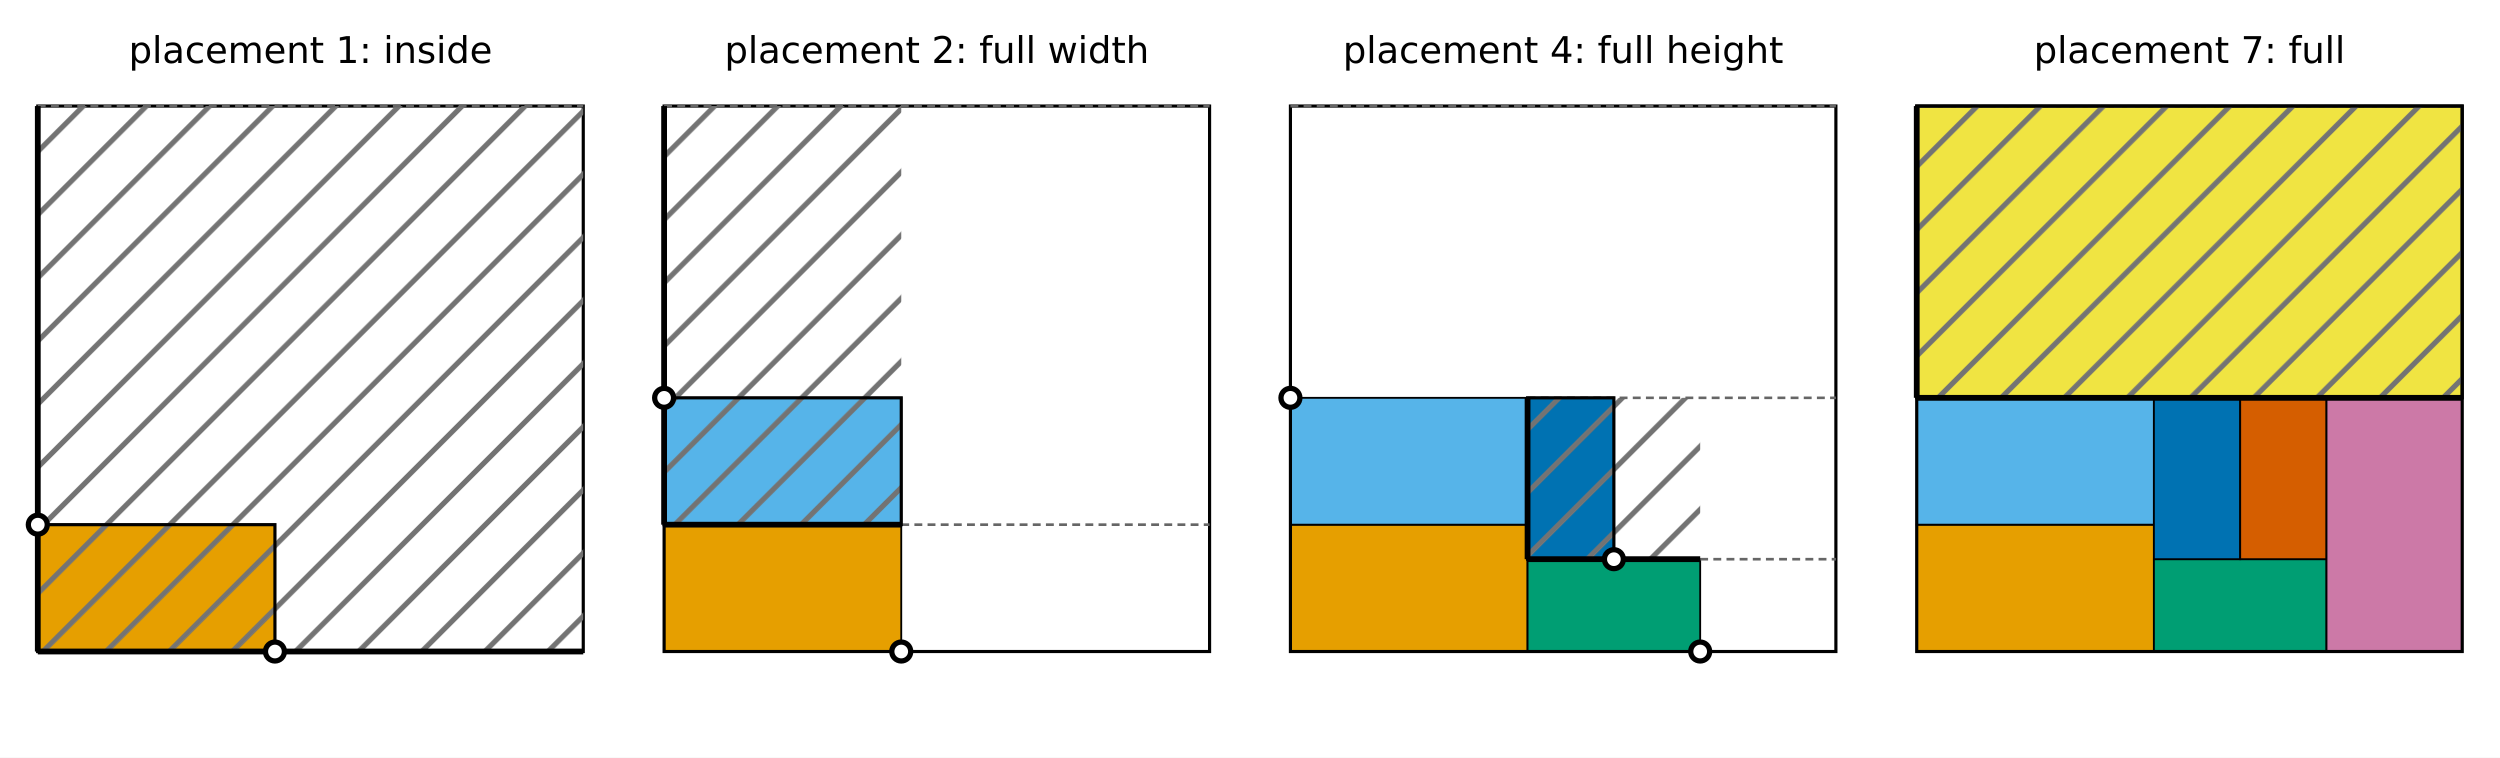
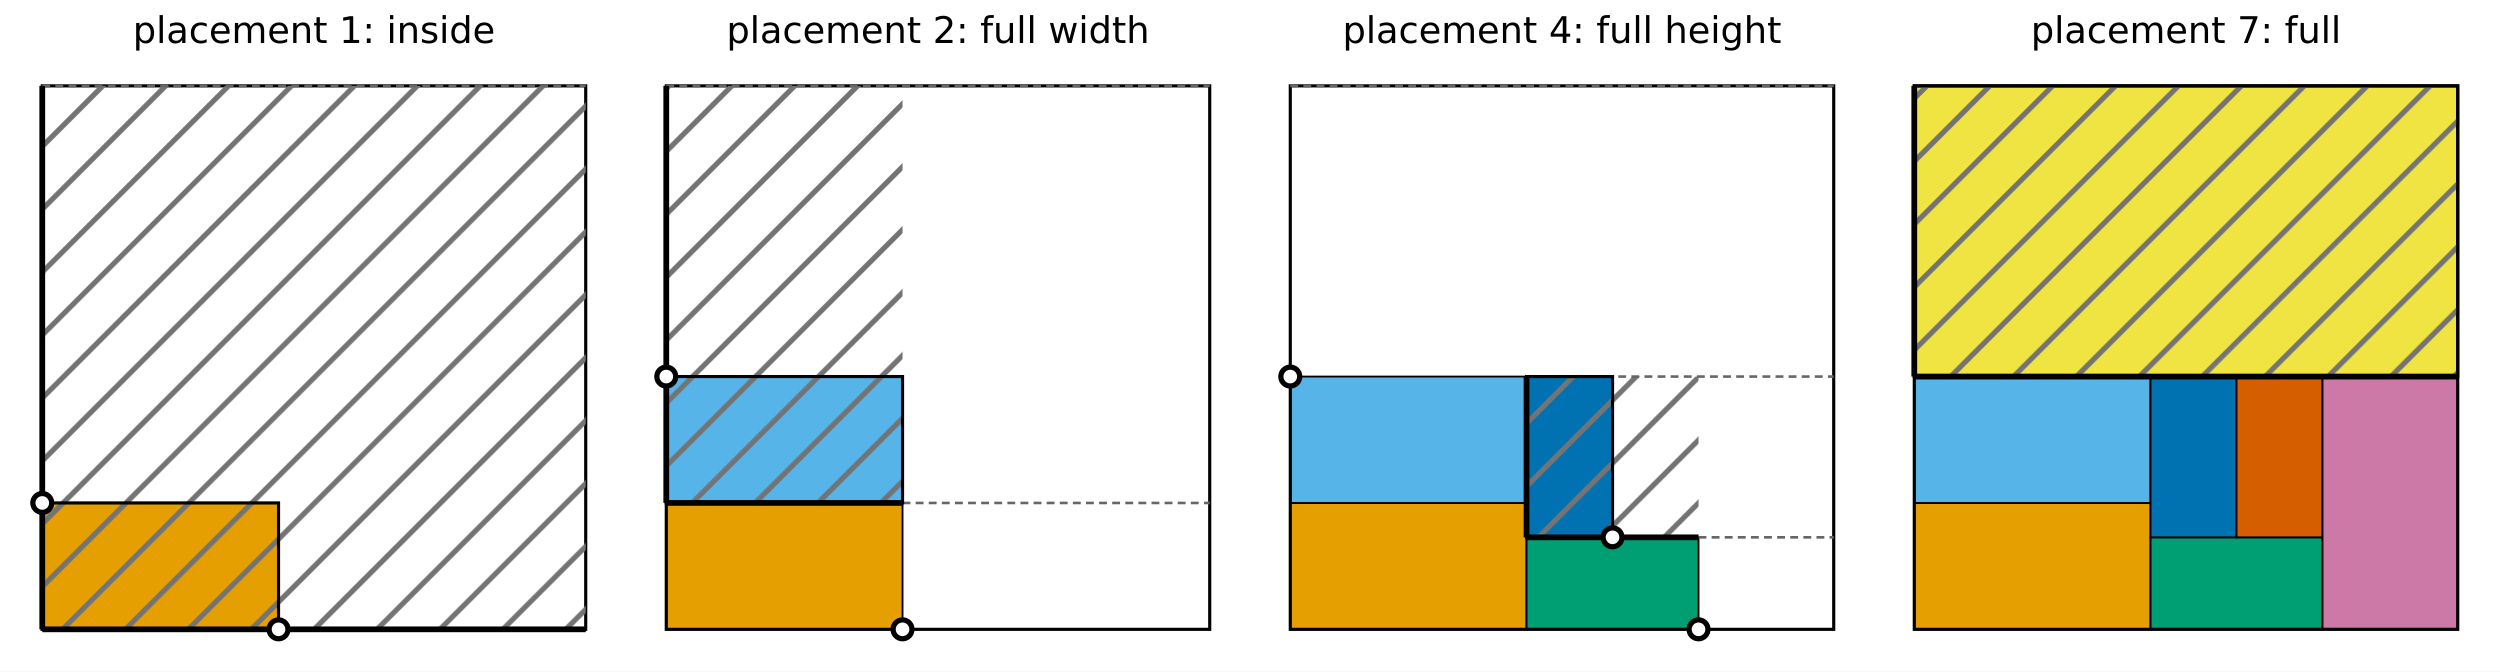
- <svg xmlns="http://www.w3.org/2000/svg" xmlns:xlink="http://www.w3.org/1999/xlink" width="475.2pt" height="144pt" viewBox="0 0 475.2 144" version="1.1">
+ <svg xmlns="http://www.w3.org/2000/svg" xmlns:xlink="http://www.w3.org/1999/xlink" width="476.96pt" height="128.129pt" viewBox="0 0 476.96 128.129" version="1.1">
  <defs>
    <style type="text/css">*{stroke-linejoin: round; stroke-linecap: butt}</style>
  </defs>
  <g id="figure_1">
    <g id="patch_1">
-       <path d="M 0 144  L 475.2 144  L 475.2 0  L 0 0  z " style="fill: #ffffff" />
+       <path d="M 0 128.129  L 476.96 128.129  L 476.96 0  L 0 0  z " style="fill: #ffffff" />
    </g>
    <g id="axes_1">
      <g id="patch_2">
-         <path d="M 7.184 123.841  L 52.26 123.841  L 52.26 99.73  L 7.184 99.73  z " clip-path="url(#p479e62e025)" style="fill: #e69f00; stroke: #000000; stroke-width: 0.35; stroke-linejoin: miter" />
+         <path d="M 8.064 120.065  L 53.14 120.065  L 53.14 95.954  L 8.064 95.954  z " clip-path="url(#pe3e8b6419a)" style="fill: #e69f00; stroke: #000000; stroke-width: 0.35; stroke-linejoin: miter" />
      </g>
      <g id="patch_3">
-         <path d="M 7.184 123.841  L 110.866 123.841  L 110.866 20.159  L 7.184 20.159  L 7.184 123.841  z " clip-path="url(#p479e62e025)" style="fill: none; stroke: #000000; stroke-width: 0.6; stroke-linejoin: miter" />
+         <path d="M 8.064 120.065  L 111.746 120.065  L 111.746 16.383  L 8.064 16.383  L 8.064 120.065  z " clip-path="url(#pe3e8b6419a)" style="fill: none; stroke: #000000; stroke-width: 0.6; stroke-linejoin: miter" />
      </g>
      <g id="patch_4">
-         <path d="M 7.184 123.841  L 110.866 123.841  L 110.866 20.159  L 7.184 20.159  z " clip-path="url(#p479e62e025)" style="fill: url(#hcfa131d289)" />
+         <path d="M 8.064 120.065  L 111.746 120.065  L 111.746 16.383  L 8.064 16.383  z " clip-path="url(#pe3e8b6419a)" style="fill: url(#h36bd3d7c13)" />
      </g>
      <g id="text_1">
-         <g transform="translate(24.4625 11.975) scale(0.07 -0.07)">
+         <g transform="translate(25.3425 8.198906) scale(0.07 -0.07)">
          <defs>
            <path id="DejaVuSans-70" d="M 1159 525  L 1159 -1331  L 581 -1331  L 581 3500  L 1159 3500  L 1159 2969  Q 1341 3281 1617 3432  Q 1894 3584 2278 3584  Q 2916 3584 3314 3078  Q 3713 2572 3713 1747  Q 3713 922 3314 415  Q 2916 -91 2278 -91  Q 1894 -91 1617 61  Q 1341 213 1159 525  z M 3116 1747  Q 3116 2381 2855 2742  Q 2594 3103 2138 3103  Q 1681 3103 1420 2742  Q 1159 2381 1159 1747  Q 1159 1113 1420 752  Q 1681 391 2138 391  Q 2594 391 2855 752  Q 3116 1113 3116 1747  z " transform="scale(0.015625)" />
            <path id="DejaVuSans-6c" d="M 603 4863  L 1178 4863  L 1178 0  L 603 0  L 603 4863  z " transform="scale(0.015625)" />
            <path id="DejaVuSans-61" d="M 2194 1759  Q 1497 1759 1228 1600  Q 959 1441 959 1056  Q 959 750 1161 570  Q 1363 391 1709 391  Q 2188 391 2477 730  Q 2766 1069 2766 1631  L 2766 1759  L 2194 1759  z M 3341 1997  L 3341 0  L 2766 0  L 2766 531  Q 2569 213 2275 61  Q 1981 -91 1556 -91  Q 1019 -91 701 211  Q 384 513 384 1019  Q 384 1609 779 1909  Q 1175 2209 1959 2209  L 2766 2209  L 2766 2266  Q 2766 2663 2505 2880  Q 2244 3097 1772 3097  Q 1472 3097 1187 3025  Q 903 2953 641 2809  L 641 3341  Q 956 3463 1253 3523  Q 1550 3584 1831 3584  Q 2591 3584 2966 3190  Q 3341 2797 3341 1997  z " transform="scale(0.015625)" />
            <path id="DejaVuSans-63" d="M 3122 3366  L 3122 2828  Q 2878 2963 2633 3030  Q 2388 3097 2138 3097  Q 1578 3097 1268 2742  Q 959 2388 959 1747  Q 959 1106 1268 751  Q 1578 397 2138 397  Q 2388 397 2633 464  Q 2878 531 3122 666  L 3122 134  Q 2881 22 2623 -34  Q 2366 -91 2075 -91  Q 1284 -91 818 406  Q 353 903 353 1747  Q 353 2603 823 3093  Q 1294 3584 2113 3584  Q 2378 3584 2631 3529  Q 2884 3475 3122 3366  z " transform="scale(0.015625)" />
            <path id="DejaVuSans-65" d="M 3597 1894  L 3597 1613  L 953 1613  Q 991 1019 1311 708  Q 1631 397 2203 397  Q 2534 397 2845 478  Q 3156 559 3463 722  L 3463 178  Q 3153 47 2828 -22  Q 2503 -91 2169 -91  Q 1331 -91 842 396  Q 353 884 353 1716  Q 353 2575 817 3079  Q 1281 3584 2069 3584  Q 2775 3584 3186 3129  Q 3597 2675 3597 1894  z M 3022 2063  Q 3016 2534 2758 2815  Q 2500 3097 2075 3097  Q 1594 3097 1305 2825  Q 1016 2553 972 2059  L 3022 2063  z " transform="scale(0.015625)" />
            <path id="DejaVuSans-6d" d="M 3328 2828  Q 3544 3216 3844 3400  Q 4144 3584 4550 3584  Q 5097 3584 5394 3201  Q 5691 2819 5691 2113  L 5691 0  L 5113 0  L 5113 2094  Q 5113 2597 4934 2840  Q 4756 3084 4391 3084  Q 3944 3084 3684 2787  Q 3425 2491 3425 1978  L 3425 0  L 2847 0  L 2847 2094  Q 2847 2600 2669 2842  Q 2491 3084 2119 3084  Q 1678 3084 1418 2786  Q 1159 2488 1159 1978  L 1159 0  L 581 0  L 581 3500  L 1159 3500  L 1159 2956  Q 1356 3278 1631 3431  Q 1906 3584 2284 3584  Q 2666 3584 2933 3390  Q 3200 3197 3328 2828  z " transform="scale(0.015625)" />
            <path id="DejaVuSans-6e" d="M 3513 2113  L 3513 0  L 2938 0  L 2938 2094  Q 2938 2591 2744 2837  Q 2550 3084 2163 3084  Q 1697 3084 1428 2787  Q 1159 2491 1159 1978  L 1159 0  L 581 0  L 581 3500  L 1159 3500  L 1159 2956  Q 1366 3272 1645 3428  Q 1925 3584 2291 3584  Q 2894 3584 3203 3211  Q 3513 2838 3513 2113  z " transform="scale(0.015625)" />
            <path id="DejaVuSans-74" d="M 1172 4494  L 1172 3500  L 2356 3500  L 2356 3053  L 1172 3053  L 1172 1153  Q 1172 725 1289 603  Q 1406 481 1766 481  L 2356 481  L 2356 0  L 1766 0  Q 1100 0 847 248  Q 594 497 594 1153  L 594 3053  L 172 3053  L 172 3500  L 594 3500  L 594 4494  L 1172 4494  z " transform="scale(0.015625)" />
            <path id="DejaVuSans-20" transform="scale(0.015625)" />
            <path id="DejaVuSans-31" d="M 794 531  L 1825 531  L 1825 4091  L 703 3866  L 703 4441  L 1819 4666  L 2450 4666  L 2450 531  L 3481 531  L 3481 0  L 794 0  L 794 531  z " transform="scale(0.015625)" />
            <path id="DejaVuSans-3a" d="M 750 794  L 1409 794  L 1409 0  L 750 0  L 750 794  z M 750 3309  L 1409 3309  L 1409 2516  L 750 2516  L 750 3309  z " transform="scale(0.015625)" />
            <path id="DejaVuSans-69" d="M 603 3500  L 1178 3500  L 1178 0  L 603 0  L 603 3500  z M 603 4863  L 1178 4863  L 1178 4134  L 603 4134  L 603 4863  z " transform="scale(0.015625)" />
            <path id="DejaVuSans-73" d="M 2834 3397  L 2834 2853  Q 2591 2978 2328 3040  Q 2066 3103 1784 3103  Q 1356 3103 1142 2972  Q 928 2841 928 2578  Q 928 2378 1081 2264  Q 1234 2150 1697 2047  L 1894 2003  Q 2506 1872 2764 1633  Q 3022 1394 3022 966  Q 3022 478 2636 193  Q 2250 -91 1575 -91  Q 1294 -91 989 -36  Q 684 19 347 128  L 347 722  Q 666 556 975 473  Q 1284 391 1588 391  Q 1994 391 2212 530  Q 2431 669 2431 922  Q 2431 1156 2273 1281  Q 2116 1406 1581 1522  L 1381 1569  Q 847 1681 609 1914  Q 372 2147 372 2553  Q 372 3047 722 3315  Q 1072 3584 1716 3584  Q 2034 3584 2315 3537  Q 2597 3491 2834 3397  z " transform="scale(0.015625)" />
            <path id="DejaVuSans-64" d="M 2906 2969  L 2906 4863  L 3481 4863  L 3481 0  L 2906 0  L 2906 525  Q 2725 213 2448 61  Q 2172 -91 1784 -91  Q 1150 -91 751 415  Q 353 922 353 1747  Q 353 2572 751 3078  Q 1150 3584 1784 3584  Q 2172 3584 2448 3432  Q 2725 3281 2906 2969  z M 947 1747  Q 947 1113 1208 752  Q 1469 391 1925 391  Q 2381 391 2643 752  Q 2906 1113 2906 1747  Q 2906 2381 2643 2742  Q 2381 3103 1925 3103  Q 1469 3103 1208 2742  Q 947 2381 947 1747  z " transform="scale(0.015625)" />
          </defs>
          <use xlink:href="#DejaVuSans-70" />
          <use xlink:href="#DejaVuSans-6c" transform="translate(63.47656 0)" />
          <use xlink:href="#DejaVuSans-61" transform="translate(91.25977 0)" />
          <use xlink:href="#DejaVuSans-63" transform="translate(152.5391 0)" />
          <use xlink:href="#DejaVuSans-65" transform="translate(207.5195 0)" />
          <use xlink:href="#DejaVuSans-6d" transform="translate(269.043 0)" />
          <use xlink:href="#DejaVuSans-65" transform="translate(366.4551 0)" />
          <use xlink:href="#DejaVuSans-6e" transform="translate(427.9785 0)" />
          <use xlink:href="#DejaVuSans-74" transform="translate(491.3574 0)" />
          <use xlink:href="#DejaVuSans-20" transform="translate(530.5664 0)" />
          <use xlink:href="#DejaVuSans-31" transform="translate(562.3535 0)" />
          <use xlink:href="#DejaVuSans-3a" transform="translate(625.9766 0)" />
          <use xlink:href="#DejaVuSans-20" transform="translate(659.668 0)" />
          <use xlink:href="#DejaVuSans-69" transform="translate(691.4551 0)" />
          <use xlink:href="#DejaVuSans-6e" transform="translate(719.2383 0)" />
          <use xlink:href="#DejaVuSans-73" transform="translate(782.6172 0)" />
          <use xlink:href="#DejaVuSans-69" transform="translate(834.7168 0)" />
          <use xlink:href="#DejaVuSans-64" transform="translate(862.5 0)" />
          <use xlink:href="#DejaVuSans-65" transform="translate(925.9766 0)" />
        </g>
      </g>
      <g id="line2d_1">
-         <path d="M 7.184 20.159  L 110.866 20.159  " clip-path="url(#p479e62e025)" style="fill: none; stroke-dasharray: 1.5,1; stroke-dashoffset: 0; stroke: #666666; stroke-width: 0.5" />
+         <path d="M 8.064 16.383  L 111.746 16.383  " clip-path="url(#pe3e8b6419a)" style="fill: none; stroke-dasharray: 1.5,1; stroke-dashoffset: 0; stroke: #666666; stroke-width: 0.5" />
      </g>
      <g id="line2d_2">
-         <path d="M 7.184 123.841  L 110.866 123.841  " clip-path="url(#p479e62e025)" style="fill: none; stroke: #000000; stroke-width: 1.1" />
+         <path d="M 8.064 120.065  L 111.746 120.065  " clip-path="url(#pe3e8b6419a)" style="fill: none; stroke: #000000; stroke-width: 1.1" />
      </g>
      <g id="line2d_3">
-         <path d="M 7.184 123.841  L 7.184 20.159  " clip-path="url(#p479e62e025)" style="fill: none; stroke: #000000; stroke-width: 1.1" />
+         <path d="M 8.064 120.065  L 8.064 16.383  " clip-path="url(#pe3e8b6419a)" style="fill: none; stroke: #000000; stroke-width: 1.1" />
      </g>
      <g id="patch_5">
-         <path d="M 7.184 123.841  L 52.26 123.841  L 52.26 99.73  L 7.184 99.73  L 7.184 123.841  z " clip-path="url(#p479e62e025)" style="fill: none; stroke: #000000; stroke-width: 0.6; stroke-linejoin: miter" />
+         <path d="M 8.064 120.065  L 53.14 120.065  L 53.14 95.954  L 8.064 95.954  L 8.064 120.065  z " clip-path="url(#pe3e8b6419a)" style="fill: none; stroke: #000000; stroke-width: 0.6; stroke-linejoin: miter" />
      </g>
      <g id="line2d_4">
-         <path d="M 7.184 99.73  " clip-path="url(#p479e62e025)" style="fill: none; stroke: #1f77b4; stroke-width: 1.5; stroke-linecap: square" />
+         <path d="M 8.064 95.954  " clip-path="url(#pe3e8b6419a)" style="fill: none; stroke: #1f77b4; stroke-width: 1.5; stroke-linecap: square" />
        <defs>
-           <path id="maf04515b17" d="M 0 1.8  C 0.477 1.8 0.935 1.61 1.273 1.273  C 1.61 0.935 1.8 0.477 1.8 0  C 1.8 -0.477 1.61 -0.935 1.273 -1.273  C 0.935 -1.61 0.477 -1.8 0 -1.8  C -0.477 -1.8 -0.935 -1.61 -1.273 -1.273  C -1.61 -0.935 -1.8 -0.477 -1.8 0  C -1.8 0.477 -1.61 0.935 -1.273 1.273  C -0.935 1.61 -0.477 1.8 0 1.8  z " style="stroke: #000000" />
+           <path id="mb4813e2122" d="M 0 1.8  C 0.477 1.8 0.935 1.61 1.273 1.273  C 1.61 0.935 1.8 0.477 1.8 0  C 1.8 -0.477 1.61 -0.935 1.273 -1.273  C 0.935 -1.61 0.477 -1.8 0 -1.8  C -0.477 -1.8 -0.935 -1.61 -1.273 -1.273  C -1.61 -0.935 -1.8 -0.477 -1.8 0  C -1.8 0.477 -1.61 0.935 -1.273 1.273  C -0.935 1.61 -0.477 1.8 0 1.8  z " style="stroke: #000000" />
        </defs>
-         <g clip-path="url(#p479e62e025)">
-           <use xlink:href="#maf04515b17" x="7.184" y="99.73" style="fill: #ffffff; stroke: #000000" />
+         <g clip-path="url(#pe3e8b6419a)">
+           <use xlink:href="#mb4813e2122" x="8.064" y="95.954" style="fill: #ffffff; stroke: #000000" />
        </g>
      </g>
      <g id="line2d_5">
-         <path d="M 52.26 123.841  " clip-path="url(#p479e62e025)" style="fill: none; stroke: #ff7f0e; stroke-width: 1.5; stroke-linecap: square" />
-         <g clip-path="url(#p479e62e025)">
-           <use xlink:href="#maf04515b17" x="52.26" y="123.841" style="fill: #ffffff; stroke: #000000" />
+         <path d="M 53.14 120.065  " clip-path="url(#pe3e8b6419a)" style="fill: none; stroke: #ff7f0e; stroke-width: 1.5; stroke-linecap: square" />
+         <g clip-path="url(#pe3e8b6419a)">
+           <use xlink:href="#mb4813e2122" x="53.14" y="120.065" style="fill: #ffffff; stroke: #000000" />
        </g>
      </g>
    </g>
    <g id="axes_2">
      <g id="patch_6">
-         <path d="M 126.234 123.841  L 171.31 123.841  L 171.31 99.73  L 126.234 99.73  z " clip-path="url(#p5d8237314a)" style="fill: #e69f00; stroke: #000000; stroke-width: 0.35; stroke-linejoin: miter" />
+         <path d="M 127.114 120.065  L 172.19 120.065  L 172.19 95.954  L 127.114 95.954  z " clip-path="url(#pd1a6bde5e1)" style="fill: #e69f00; stroke: #000000; stroke-width: 0.35; stroke-linejoin: miter" />
      </g>
      <g id="patch_7">
-         <path d="M 126.234 99.73  L 171.31 99.73  L 171.31 75.619  L 126.234 75.619  z " clip-path="url(#p5d8237314a)" style="fill: #56b4e9; stroke: #000000; stroke-width: 0.35; stroke-linejoin: miter" />
+         <path d="M 127.114 95.954  L 172.19 95.954  L 172.19 71.843  L 127.114 71.843  z " clip-path="url(#pd1a6bde5e1)" style="fill: #56b4e9; stroke: #000000; stroke-width: 0.35; stroke-linejoin: miter" />
      </g>
      <g id="patch_8">
-         <path d="M 126.234 123.841  L 229.916 123.841  L 229.916 20.159  L 126.234 20.159  L 126.234 123.841  z " clip-path="url(#p5d8237314a)" style="fill: none; stroke: #000000; stroke-width: 0.6; stroke-linejoin: miter" />
+         <path d="M 127.114 120.065  L 230.796 120.065  L 230.796 16.383  L 127.114 16.383  L 127.114 120.065  z " clip-path="url(#pd1a6bde5e1)" style="fill: none; stroke: #000000; stroke-width: 0.6; stroke-linejoin: miter" />
      </g>
      <g id="patch_9">
-         <path d="M 126.234 99.73  L 171.31 99.73  L 171.31 20.159  L 126.234 20.159  z " clip-path="url(#p5d8237314a)" style="fill: url(#hcfa131d289)" />
+         <path d="M 127.114 95.954  L 172.19 95.954  L 172.19 16.383  L 127.114 16.383  z " clip-path="url(#pd1a6bde5e1)" style="fill: url(#h36bd3d7c13)" />
      </g>
      <g id="text_2">
-         <g transform="translate(137.72 11.975) scale(0.07 -0.07)">
+         <g transform="translate(138.6 8.198906) scale(0.07 -0.07)">
          <defs>
            <path id="DejaVuSans-32" d="M 1228 531  L 3431 531  L 3431 0  L 469 0  L 469 531  Q 828 903 1448 1529  Q 2069 2156 2228 2338  Q 2531 2678 2651 2914  Q 2772 3150 2772 3378  Q 2772 3750 2511 3984  Q 2250 4219 1831 4219  Q 1534 4219 1204 4116  Q 875 4013 500 3803  L 500 4441  Q 881 4594 1212 4672  Q 1544 4750 1819 4750  Q 2544 4750 2975 4387  Q 3406 4025 3406 3419  Q 3406 3131 3298 2873  Q 3191 2616 2906 2266  Q 2828 2175 2409 1742  Q 1991 1309 1228 531  z " transform="scale(0.015625)" />
            <path id="DejaVuSans-66" d="M 2375 4863  L 2375 4384  L 1825 4384  Q 1516 4384 1395 4259  Q 1275 4134 1275 3809  L 1275 3500  L 2222 3500  L 2222 3053  L 1275 3053  L 1275 0  L 697 0  L 697 3053  L 147 3053  L 147 3500  L 697 3500  L 697 3744  Q 697 4328 969 4595  Q 1241 4863 1831 4863  L 2375 4863  z " transform="scale(0.015625)" />
            <path id="DejaVuSans-75" d="M 544 1381  L 544 3500  L 1119 3500  L 1119 1403  Q 1119 906 1312 657  Q 1506 409 1894 409  Q 2359 409 2629 706  Q 2900 1003 2900 1516  L 2900 3500  L 3475 3500  L 3475 0  L 2900 0  L 2900 538  Q 2691 219 2414 64  Q 2138 -91 1772 -91  Q 1169 -91 856 284  Q 544 659 544 1381  z M 1991 3584  L 1991 3584  z " transform="scale(0.015625)" />
            <path id="DejaVuSans-77" d="M 269 3500  L 844 3500  L 1563 769  L 2278 3500  L 2956 3500  L 3675 769  L 4391 3500  L 4966 3500  L 4050 0  L 3372 0  L 2619 2869  L 1863 0  L 1184 0  L 269 3500  z " transform="scale(0.015625)" />
            <path id="DejaVuSans-68" d="M 3513 2113  L 3513 0  L 2938 0  L 2938 2094  Q 2938 2591 2744 2837  Q 2550 3084 2163 3084  Q 1697 3084 1428 2787  Q 1159 2491 1159 1978  L 1159 0  L 581 0  L 581 4863  L 1159 4863  L 1159 2956  Q 1366 3272 1645 3428  Q 1925 3584 2291 3584  Q 2894 3584 3203 3211  Q 3513 2838 3513 2113  z " transform="scale(0.015625)" />
          </defs>
          <use xlink:href="#DejaVuSans-70" />
          <use xlink:href="#DejaVuSans-6c" transform="translate(63.47656 0)" />
          <use xlink:href="#DejaVuSans-61" transform="translate(91.25977 0)" />
          <use xlink:href="#DejaVuSans-63" transform="translate(152.5391 0)" />
          <use xlink:href="#DejaVuSans-65" transform="translate(207.5195 0)" />
          <use xlink:href="#DejaVuSans-6d" transform="translate(269.043 0)" />
          <use xlink:href="#DejaVuSans-65" transform="translate(366.4551 0)" />
          <use xlink:href="#DejaVuSans-6e" transform="translate(427.9785 0)" />
          <use xlink:href="#DejaVuSans-74" transform="translate(491.3574 0)" />
          <use xlink:href="#DejaVuSans-20" transform="translate(530.5664 0)" />
          <use xlink:href="#DejaVuSans-32" transform="translate(562.3535 0)" />
          <use xlink:href="#DejaVuSans-3a" transform="translate(625.9766 0)" />
          <use xlink:href="#DejaVuSans-20" transform="translate(659.668 0)" />
          <use xlink:href="#DejaVuSans-66" transform="translate(691.4551 0)" />
          <use xlink:href="#DejaVuSans-75" transform="translate(726.6602 0)" />
          <use xlink:href="#DejaVuSans-6c" transform="translate(790.0391 0)" />
          <use xlink:href="#DejaVuSans-6c" transform="translate(817.8223 0)" />
          <use xlink:href="#DejaVuSans-20" transform="translate(845.6055 0)" />
          <use xlink:href="#DejaVuSans-77" transform="translate(877.3926 0)" />
          <use xlink:href="#DejaVuSans-69" transform="translate(959.1797 0)" />
          <use xlink:href="#DejaVuSans-64" transform="translate(986.9629 0)" />
          <use xlink:href="#DejaVuSans-74" transform="translate(1050.439 0)" />
          <use xlink:href="#DejaVuSans-68" transform="translate(1089.648 0)" />
        </g>
      </g>
      <g id="line2d_6">
-         <path d="M 126.234 20.159  L 229.916 20.159  " clip-path="url(#p5d8237314a)" style="fill: none; stroke-dasharray: 1.5,1; stroke-dashoffset: 0; stroke: #666666; stroke-width: 0.5" />
+         <path d="M 127.114 16.383  L 230.796 16.383  " clip-path="url(#pd1a6bde5e1)" style="fill: none; stroke-dasharray: 1.5,1; stroke-dashoffset: 0; stroke: #666666; stroke-width: 0.5" />
      </g>
      <g id="line2d_7">
-         <path d="M 171.31 99.73  L 229.916 99.73  " clip-path="url(#p5d8237314a)" style="fill: none; stroke-dasharray: 1.5,1; stroke-dashoffset: 0; stroke: #666666; stroke-width: 0.5" />
+         <path d="M 172.19 95.954  L 230.796 95.954  " clip-path="url(#pd1a6bde5e1)" style="fill: none; stroke-dasharray: 1.5,1; stroke-dashoffset: 0; stroke: #666666; stroke-width: 0.5" />
      </g>
      <g id="line2d_8">
-         <path d="M 126.234 99.73  L 171.31 99.73  " clip-path="url(#p5d8237314a)" style="fill: none; stroke: #000000; stroke-width: 1.1" />
+         <path d="M 127.114 95.954  L 172.19 95.954  " clip-path="url(#pd1a6bde5e1)" style="fill: none; stroke: #000000; stroke-width: 1.1" />
      </g>
      <g id="line2d_9">
-         <path d="M 126.234 99.73  L 126.234 20.159  " clip-path="url(#p5d8237314a)" style="fill: none; stroke: #000000; stroke-width: 1.1" />
+         <path d="M 127.114 95.954  L 127.114 16.383  " clip-path="url(#pd1a6bde5e1)" style="fill: none; stroke: #000000; stroke-width: 1.1" />
      </g>
      <g id="patch_10">
-         <path d="M 126.234 99.73  L 171.31 99.73  L 171.31 75.619  L 126.234 75.619  L 126.234 99.73  z " clip-path="url(#p5d8237314a)" style="fill: none; stroke: #000000; stroke-width: 0.6; stroke-linejoin: miter" />
+         <path d="M 127.114 95.954  L 172.19 95.954  L 172.19 71.843  L 127.114 71.843  L 127.114 95.954  z " clip-path="url(#pd1a6bde5e1)" style="fill: none; stroke: #000000; stroke-width: 0.6; stroke-linejoin: miter" />
      </g>
      <g id="line2d_10">
-         <path d="M 126.234 75.619  " clip-path="url(#p5d8237314a)" style="fill: none; stroke: #1f77b4; stroke-width: 1.5; stroke-linecap: square" />
-         <g clip-path="url(#p5d8237314a)">
-           <use xlink:href="#maf04515b17" x="126.234" y="75.619" style="fill: #ffffff; stroke: #000000" />
+         <path d="M 127.114 71.843  " clip-path="url(#pd1a6bde5e1)" style="fill: none; stroke: #1f77b4; stroke-width: 1.5; stroke-linecap: square" />
+         <g clip-path="url(#pd1a6bde5e1)">
+           <use xlink:href="#mb4813e2122" x="127.114" y="71.843" style="fill: #ffffff; stroke: #000000" />
        </g>
      </g>
      <g id="line2d_11">
-         <path d="M 171.31 123.841  " clip-path="url(#p5d8237314a)" style="fill: none; stroke: #ff7f0e; stroke-width: 1.5; stroke-linecap: square" />
-         <g clip-path="url(#p5d8237314a)">
-           <use xlink:href="#maf04515b17" x="171.31" y="123.841" style="fill: #ffffff; stroke: #000000" />
+         <path d="M 172.19 120.065  " clip-path="url(#pd1a6bde5e1)" style="fill: none; stroke: #ff7f0e; stroke-width: 1.5; stroke-linecap: square" />
+         <g clip-path="url(#pd1a6bde5e1)">
+           <use xlink:href="#mb4813e2122" x="172.19" y="120.065" style="fill: #ffffff; stroke: #000000" />
        </g>
      </g>
    </g>
    <g id="axes_3">
      <g id="patch_11">
-         <path d="M 245.284 123.841  L 290.36 123.841  L 290.36 99.73  L 245.284 99.73  z " clip-path="url(#pe3d327a34d)" style="fill: #e69f00; stroke: #000000; stroke-width: 0.35; stroke-linejoin: miter" />
+         <path d="M 246.164 120.065  L 291.24 120.065  L 291.24 95.954  L 246.164 95.954  z " clip-path="url(#pea99527dff)" style="fill: #e69f00; stroke: #000000; stroke-width: 0.35; stroke-linejoin: miter" />
      </g>
      <g id="patch_12">
-         <path d="M 245.284 99.73  L 290.36 99.73  L 290.36 75.619  L 245.284 75.619  z " clip-path="url(#pe3d327a34d)" style="fill: #56b4e9; stroke: #000000; stroke-width: 0.35; stroke-linejoin: miter" />
+         <path d="M 246.164 95.954  L 291.24 95.954  L 291.24 71.843  L 246.164 71.843  z " clip-path="url(#pea99527dff)" style="fill: #56b4e9; stroke: #000000; stroke-width: 0.35; stroke-linejoin: miter" />
      </g>
      <g id="patch_13">
-         <path d="M 290.36 123.841  L 323.172 123.841  L 323.172 106.29  L 290.36 106.29  z " clip-path="url(#pe3d327a34d)" style="fill: #009e73; stroke: #000000; stroke-width: 0.35; stroke-linejoin: miter" />
+         <path d="M 291.24 120.065  L 324.052 120.065  L 324.052 102.514  L 291.24 102.514  z " clip-path="url(#pea99527dff)" style="fill: #009e73; stroke: #000000; stroke-width: 0.35; stroke-linejoin: miter" />
      </g>
      <g id="patch_14">
-         <path d="M 290.36 106.29  L 306.766 106.29  L 306.766 75.619  L 290.36 75.619  z " clip-path="url(#pe3d327a34d)" style="fill: #0072b2; stroke: #000000; stroke-width: 0.35; stroke-linejoin: miter" />
+         <path d="M 291.24 102.514  L 307.646 102.514  L 307.646 71.843  L 291.24 71.843  z " clip-path="url(#pea99527dff)" style="fill: #0072b2; stroke: #000000; stroke-width: 0.35; stroke-linejoin: miter" />
      </g>
      <g id="patch_15">
-         <path d="M 245.284 123.841  L 348.966 123.841  L 348.966 20.159  L 245.284 20.159  L 245.284 123.841  z " clip-path="url(#pe3d327a34d)" style="fill: none; stroke: #000000; stroke-width: 0.6; stroke-linejoin: miter" />
+         <path d="M 246.164 120.065  L 349.846 120.065  L 349.846 16.383  L 246.164 16.383  L 246.164 120.065  z " clip-path="url(#pea99527dff)" style="fill: none; stroke: #000000; stroke-width: 0.6; stroke-linejoin: miter" />
      </g>
      <g id="patch_16">
-         <path d="M 290.36 106.29  L 323.172 106.29  L 323.172 75.619  L 290.36 75.619  z " clip-path="url(#pe3d327a34d)" style="fill: url(#hcfa131d289)" />
+         <path d="M 291.24 102.514  L 324.052 102.514  L 324.052 71.843  L 291.24 71.843  z " clip-path="url(#pea99527dff)" style="fill: url(#h36bd3d7c13)" />
      </g>
      <g id="text_3">
-         <g transform="translate(255.2606 11.975) scale(0.07 -0.07)">
+         <g transform="translate(256.1406 8.198906) scale(0.07 -0.07)">
          <defs>
            <path id="DejaVuSans-34" d="M 2419 4116  L 825 1625  L 2419 1625  L 2419 4116  z M 2253 4666  L 3047 4666  L 3047 1625  L 3713 1625  L 3713 1100  L 3047 1100  L 3047 0  L 2419 0  L 2419 1100  L 313 1100  L 313 1709  L 2253 4666  z " transform="scale(0.015625)" />
            <path id="DejaVuSans-67" d="M 2906 1791  Q 2906 2416 2648 2759  Q 2391 3103 1925 3103  Q 1463 3103 1205 2759  Q 947 2416 947 1791  Q 947 1169 1205 825  Q 1463 481 1925 481  Q 2391 481 2648 825  Q 2906 1169 2906 1791  z M 3481 434  Q 3481 -459 3084 -895  Q 2688 -1331 1869 -1331  Q 1566 -1331 1297 -1286  Q 1028 -1241 775 -1147  L 775 -588  Q 1028 -725 1275 -790  Q 1522 -856 1778 -856  Q 2344 -856 2625 -561  Q 2906 -266 2906 331  L 2906 616  Q 2728 306 2450 153  Q 2172 0 1784 0  Q 1141 0 747 490  Q 353 981 353 1791  Q 353 2603 747 3093  Q 1141 3584 1784 3584  Q 2172 3584 2450 3431  Q 2728 3278 2906 2969  L 2906 3500  L 3481 3500  L 3481 434  z " transform="scale(0.015625)" />
          </defs>
          <use xlink:href="#DejaVuSans-70" />
          <use xlink:href="#DejaVuSans-6c" transform="translate(63.47656 0)" />
          <use xlink:href="#DejaVuSans-61" transform="translate(91.25977 0)" />
          <use xlink:href="#DejaVuSans-63" transform="translate(152.5391 0)" />
          <use xlink:href="#DejaVuSans-65" transform="translate(207.5195 0)" />
          <use xlink:href="#DejaVuSans-6d" transform="translate(269.043 0)" />
          <use xlink:href="#DejaVuSans-65" transform="translate(366.4551 0)" />
          <use xlink:href="#DejaVuSans-6e" transform="translate(427.9785 0)" />
          <use xlink:href="#DejaVuSans-74" transform="translate(491.3574 0)" />
          <use xlink:href="#DejaVuSans-20" transform="translate(530.5664 0)" />
          <use xlink:href="#DejaVuSans-34" transform="translate(562.3535 0)" />
          <use xlink:href="#DejaVuSans-3a" transform="translate(625.9766 0)" />
          <use xlink:href="#DejaVuSans-20" transform="translate(659.668 0)" />
          <use xlink:href="#DejaVuSans-66" transform="translate(691.4551 0)" />
          <use xlink:href="#DejaVuSans-75" transform="translate(726.6602 0)" />
          <use xlink:href="#DejaVuSans-6c" transform="translate(790.0391 0)" />
          <use xlink:href="#DejaVuSans-6c" transform="translate(817.8223 0)" />
          <use xlink:href="#DejaVuSans-20" transform="translate(845.6055 0)" />
          <use xlink:href="#DejaVuSans-68" transform="translate(877.3926 0)" />
          <use xlink:href="#DejaVuSans-65" transform="translate(940.7715 0)" />
          <use xlink:href="#DejaVuSans-69" transform="translate(1002.295 0)" />
          <use xlink:href="#DejaVuSans-67" transform="translate(1030.078 0)" />
          <use xlink:href="#DejaVuSans-68" transform="translate(1093.555 0)" />
          <use xlink:href="#DejaVuSans-74" transform="translate(1156.934 0)" />
        </g>
      </g>
      <g id="line2d_12">
-         <path d="M 245.284 20.159  L 348.966 20.159  " clip-path="url(#pe3d327a34d)" style="fill: none; stroke-dasharray: 1.5,1; stroke-dashoffset: 0; stroke: #666666; stroke-width: 0.5" />
+         <path d="M 246.164 16.383  L 349.846 16.383  " clip-path="url(#pea99527dff)" style="fill: none; stroke-dasharray: 1.5,1; stroke-dashoffset: 0; stroke: #666666; stroke-width: 0.5" />
      </g>
      <g id="line2d_13">
-         <path d="M 290.36 75.619  L 348.966 75.619  " clip-path="url(#pe3d327a34d)" style="fill: none; stroke-dasharray: 1.5,1; stroke-dashoffset: 0; stroke: #666666; stroke-width: 0.5" />
+         <path d="M 291.24 71.843  L 349.846 71.843  " clip-path="url(#pea99527dff)" style="fill: none; stroke-dasharray: 1.5,1; stroke-dashoffset: 0; stroke: #666666; stroke-width: 0.5" />
      </g>
      <g id="line2d_14">
-         <path d="M 323.172 106.29  L 348.966 106.29  " clip-path="url(#pe3d327a34d)" style="fill: none; stroke-dasharray: 1.5,1; stroke-dashoffset: 0; stroke: #666666; stroke-width: 0.5" />
+         <path d="M 324.052 102.514  L 349.846 102.514  " clip-path="url(#pea99527dff)" style="fill: none; stroke-dasharray: 1.5,1; stroke-dashoffset: 0; stroke: #666666; stroke-width: 0.5" />
      </g>
      <g id="line2d_15">
-         <path d="M 290.36 106.29  L 323.172 106.29  " clip-path="url(#pe3d327a34d)" style="fill: none; stroke: #000000; stroke-width: 1.1" />
+         <path d="M 291.24 102.514  L 324.052 102.514  " clip-path="url(#pea99527dff)" style="fill: none; stroke: #000000; stroke-width: 1.1" />
      </g>
      <g id="line2d_16">
-         <path d="M 290.36 106.29  L 290.36 75.619  " clip-path="url(#pe3d327a34d)" style="fill: none; stroke: #000000; stroke-width: 1.1" />
+         <path d="M 291.24 102.514  L 291.24 71.843  " clip-path="url(#pea99527dff)" style="fill: none; stroke: #000000; stroke-width: 1.1" />
      </g>
      <g id="patch_17">
-         <path d="M 290.36 106.29  L 306.766 106.29  L 306.766 75.619  L 290.36 75.619  L 290.36 106.29  z " clip-path="url(#pe3d327a34d)" style="fill: none; stroke: #000000; stroke-width: 0.6; stroke-linejoin: miter" />
+         <path d="M 291.24 102.514  L 307.646 102.514  L 307.646 71.843  L 291.24 71.843  L 291.24 102.514  z " clip-path="url(#pea99527dff)" style="fill: none; stroke: #000000; stroke-width: 0.6; stroke-linejoin: miter" />
      </g>
      <g id="line2d_17">
-         <path d="M 245.284 75.619  " clip-path="url(#pe3d327a34d)" style="fill: none; stroke: #1f77b4; stroke-width: 1.5; stroke-linecap: square" />
-         <g clip-path="url(#pe3d327a34d)">
-           <use xlink:href="#maf04515b17" x="245.284" y="75.619" style="fill: #ffffff; stroke: #000000" />
+         <path d="M 246.164 71.843  " clip-path="url(#pea99527dff)" style="fill: none; stroke: #1f77b4; stroke-width: 1.5; stroke-linecap: square" />
+         <g clip-path="url(#pea99527dff)">
+           <use xlink:href="#mb4813e2122" x="246.164" y="71.843" style="fill: #ffffff; stroke: #000000" />
        </g>
      </g>
      <g id="line2d_18">
-         <path d="M 306.766 106.29  " clip-path="url(#pe3d327a34d)" style="fill: none; stroke: #ff7f0e; stroke-width: 1.5; stroke-linecap: square" />
-         <g clip-path="url(#pe3d327a34d)">
-           <use xlink:href="#maf04515b17" x="306.766" y="106.29" style="fill: #ffffff; stroke: #000000" />
+         <path d="M 307.646 102.514  " clip-path="url(#pea99527dff)" style="fill: none; stroke: #ff7f0e; stroke-width: 1.5; stroke-linecap: square" />
+         <g clip-path="url(#pea99527dff)">
+           <use xlink:href="#mb4813e2122" x="307.646" y="102.514" style="fill: #ffffff; stroke: #000000" />
        </g>
      </g>
      <g id="line2d_19">
-         <path d="M 323.172 123.841  " clip-path="url(#pe3d327a34d)" style="fill: none; stroke: #2ca02c; stroke-width: 1.5; stroke-linecap: square" />
-         <g clip-path="url(#pe3d327a34d)">
-           <use xlink:href="#maf04515b17" x="323.172" y="123.841" style="fill: #ffffff; stroke: #000000" />
+         <path d="M 324.052 120.065  " clip-path="url(#pea99527dff)" style="fill: none; stroke: #2ca02c; stroke-width: 1.5; stroke-linecap: square" />
+         <g clip-path="url(#pea99527dff)">
+           <use xlink:href="#mb4813e2122" x="324.052" y="120.065" style="fill: #ffffff; stroke: #000000" />
        </g>
      </g>
    </g>
    <g id="axes_4">
      <g id="patch_18">
-         <path d="M 364.334 123.841  L 409.41 123.841  L 409.41 99.73  L 364.334 99.73  z " clip-path="url(#p4b5ea4edea)" style="fill: #e69f00; stroke: #000000; stroke-width: 0.35; stroke-linejoin: miter" />
+         <path d="M 365.214 120.065  L 410.29 120.065  L 410.29 95.954  L 365.214 95.954  z " clip-path="url(#p0f4c308a98)" style="fill: #e69f00; stroke: #000000; stroke-width: 0.35; stroke-linejoin: miter" />
      </g>
      <g id="patch_19">
-         <path d="M 364.334 99.73  L 409.41 99.73  L 409.41 75.619  L 364.334 75.619  z " clip-path="url(#p4b5ea4edea)" style="fill: #56b4e9; stroke: #000000; stroke-width: 0.35; stroke-linejoin: miter" />
+         <path d="M 365.214 95.954  L 410.29 95.954  L 410.29 71.843  L 365.214 71.843  z " clip-path="url(#p0f4c308a98)" style="fill: #56b4e9; stroke: #000000; stroke-width: 0.35; stroke-linejoin: miter" />
      </g>
      <g id="patch_20">
-         <path d="M 409.41 123.841  L 442.222 123.841  L 442.222 106.29  L 409.41 106.29  z " clip-path="url(#p4b5ea4edea)" style="fill: #009e73; stroke: #000000; stroke-width: 0.35; stroke-linejoin: miter" />
+         <path d="M 410.29 120.065  L 443.102 120.065  L 443.102 102.514  L 410.29 102.514  z " clip-path="url(#p0f4c308a98)" style="fill: #009e73; stroke: #000000; stroke-width: 0.35; stroke-linejoin: miter" />
      </g>
      <g id="patch_21">
-         <path d="M 409.41 106.29  L 425.816 106.29  L 425.816 75.619  L 409.41 75.619  z " clip-path="url(#p4b5ea4edea)" style="fill: #0072b2; stroke: #000000; stroke-width: 0.35; stroke-linejoin: miter" />
+         <path d="M 410.29 102.514  L 426.696 102.514  L 426.696 71.843  L 410.29 71.843  z " clip-path="url(#p0f4c308a98)" style="fill: #0072b2; stroke: #000000; stroke-width: 0.35; stroke-linejoin: miter" />
      </g>
      <g id="patch_22">
-         <path d="M 425.816 106.29  L 442.222 106.29  L 442.222 75.619  L 425.816 75.619  z " clip-path="url(#p4b5ea4edea)" style="fill: #d55e00; stroke: #000000; stroke-width: 0.35; stroke-linejoin: miter" />
+         <path d="M 426.696 102.514  L 443.102 102.514  L 443.102 71.843  L 426.696 71.843  z " clip-path="url(#p0f4c308a98)" style="fill: #d55e00; stroke: #000000; stroke-width: 0.35; stroke-linejoin: miter" />
      </g>
      <g id="patch_23">
-         <path d="M 442.222 123.841  L 468.016 123.841  L 468.016 75.619  L 442.222 75.619  z " clip-path="url(#p4b5ea4edea)" style="fill: #cc79a7; stroke: #000000; stroke-width: 0.35; stroke-linejoin: miter" />
+         <path d="M 443.102 120.065  L 468.896 120.065  L 468.896 71.843  L 443.102 71.843  z " clip-path="url(#p0f4c308a98)" style="fill: #cc79a7; stroke: #000000; stroke-width: 0.35; stroke-linejoin: miter" />
      </g>
      <g id="patch_24">
-         <path d="M 364.334 75.619  L 468.016 75.619  L 468.016 20.159  L 364.334 20.159  z " clip-path="url(#p4b5ea4edea)" style="fill: #f0e442; stroke: #000000; stroke-width: 0.35; stroke-linejoin: miter" />
+         <path d="M 365.214 71.843  L 468.896 71.843  L 468.896 16.383  L 365.214 16.383  z " clip-path="url(#p0f4c308a98)" style="fill: #f0e442; stroke: #000000; stroke-width: 0.35; stroke-linejoin: miter" />
      </g>
      <g id="patch_25">
-         <path d="M 364.334 123.841  L 468.016 123.841  L 468.016 20.159  L 364.334 20.159  L 364.334 123.841  z " clip-path="url(#p4b5ea4edea)" style="fill: none; stroke: #000000; stroke-width: 0.6; stroke-linejoin: miter" />
+         <path d="M 365.214 120.065  L 468.896 120.065  L 468.896 16.383  L 365.214 16.383  L 365.214 120.065  z " clip-path="url(#p0f4c308a98)" style="fill: none; stroke: #000000; stroke-width: 0.6; stroke-linejoin: miter" />
      </g>
      <g id="patch_26">
-         <path d="M 364.334 75.619  L 468.016 75.619  L 468.016 20.159  L 364.334 20.159  z " clip-path="url(#p4b5ea4edea)" style="fill: url(#hcfa131d289)" />
+         <path d="M 365.214 71.843  L 468.896 71.843  L 468.896 16.383  L 365.214 16.383  z " clip-path="url(#p0f4c308a98)" style="fill: url(#h36bd3d7c13)" />
      </g>
      <g id="text_4">
-         <g transform="translate(386.5792 11.975) scale(0.07 -0.07)">
+         <g transform="translate(387.4592 8.198906) scale(0.07 -0.07)">
          <defs>
            <path id="DejaVuSans-37" d="M 525 4666  L 3525 4666  L 3525 4397  L 1831 0  L 1172 0  L 2766 4134  L 525 4134  L 525 4666  z " transform="scale(0.015625)" />
          </defs>
          <use xlink:href="#DejaVuSans-70" />
          <use xlink:href="#DejaVuSans-6c" transform="translate(63.47656 0)" />
          <use xlink:href="#DejaVuSans-61" transform="translate(91.25977 0)" />
          <use xlink:href="#DejaVuSans-63" transform="translate(152.5391 0)" />
          <use xlink:href="#DejaVuSans-65" transform="translate(207.5195 0)" />
          <use xlink:href="#DejaVuSans-6d" transform="translate(269.043 0)" />
          <use xlink:href="#DejaVuSans-65" transform="translate(366.4551 0)" />
          <use xlink:href="#DejaVuSans-6e" transform="translate(427.9785 0)" />
          <use xlink:href="#DejaVuSans-74" transform="translate(491.3574 0)" />
          <use xlink:href="#DejaVuSans-20" transform="translate(530.5664 0)" />
          <use xlink:href="#DejaVuSans-37" transform="translate(562.3535 0)" />
          <use xlink:href="#DejaVuSans-3a" transform="translate(625.9766 0)" />
          <use xlink:href="#DejaVuSans-20" transform="translate(659.668 0)" />
          <use xlink:href="#DejaVuSans-66" transform="translate(691.4551 0)" />
          <use xlink:href="#DejaVuSans-75" transform="translate(726.6602 0)" />
          <use xlink:href="#DejaVuSans-6c" transform="translate(790.0391 0)" />
          <use xlink:href="#DejaVuSans-6c" transform="translate(817.8223 0)" />
        </g>
      </g>
      <g id="line2d_20">
-         <path d="M 364.334 20.159  L 468.016 20.159  " clip-path="url(#p4b5ea4edea)" style="fill: none; stroke-dasharray: 1.5,1; stroke-dashoffset: 0; stroke: #666666; stroke-width: 0.5" />
+         <path d="M 365.214 16.383  L 468.896 16.383  " clip-path="url(#p0f4c308a98)" style="fill: none; stroke-dasharray: 1.5,1; stroke-dashoffset: 0; stroke: #666666; stroke-width: 0.5" />
      </g>
      <g id="line2d_21">
-         <path d="M 364.334 75.619  L 468.016 75.619  " clip-path="url(#p4b5ea4edea)" style="fill: none; stroke: #000000; stroke-width: 1.1" />
+         <path d="M 365.214 71.843  L 468.896 71.843  " clip-path="url(#p0f4c308a98)" style="fill: none; stroke: #000000; stroke-width: 1.1" />
      </g>
      <g id="line2d_22">
-         <path d="M 364.334 75.619  L 364.334 20.159  " clip-path="url(#p4b5ea4edea)" style="fill: none; stroke: #000000; stroke-width: 1.1" />
+         <path d="M 365.214 71.843  L 365.214 16.383  " clip-path="url(#p0f4c308a98)" style="fill: none; stroke: #000000; stroke-width: 1.1" />
      </g>
      <g id="patch_27">
-         <path d="M 364.334 75.619  L 468.016 75.619  L 468.016 20.159  L 364.334 20.159  L 364.334 75.619  z " clip-path="url(#p4b5ea4edea)" style="fill: none; stroke: #000000; stroke-width: 0.6; stroke-linejoin: miter" />
+         <path d="M 365.214 71.843  L 468.896 71.843  L 468.896 16.383  L 365.214 16.383  L 365.214 71.843  z " clip-path="url(#p0f4c308a98)" style="fill: none; stroke: #000000; stroke-width: 0.6; stroke-linejoin: miter" />
      </g>
    </g>
  </g>
  <defs>
-     <clipPath id="p479e62e025">
-       <rect x="2" y="14.975" width="114.05" height="114.05" />
+     <clipPath id="pe3e8b6419a">
+       <rect x="2.88" y="11.199" width="114.05" height="114.05" />
    </clipPath>
-     <clipPath id="p5d8237314a">
-       <rect x="121.05" y="14.975" width="114.05" height="114.05" />
+     <clipPath id="pd1a6bde5e1">
+       <rect x="121.93" y="11.199" width="114.05" height="114.05" />
    </clipPath>
-     <clipPath id="pe3d327a34d">
-       <rect x="240.1" y="14.975" width="114.05" height="114.05" />
+     <clipPath id="pea99527dff">
+       <rect x="240.98" y="11.199" width="114.05" height="114.05" />
    </clipPath>
-     <clipPath id="p4b5ea4edea">
-       <rect x="359.15" y="14.975" width="114.05" height="114.05" />
+     <clipPath id="p0f4c308a98">
+       <rect x="360.03" y="11.199" width="114.05" height="114.05" />
    </clipPath>
  </defs>
  <defs>
-     <pattern id="hcfa131d289" patternUnits="userSpaceOnUse" x="0" y="0" width="72" height="72">
+     <pattern id="h36bd3d7c13" patternUnits="userSpaceOnUse" x="0" y="0" width="72" height="72">
      <rect x="0" y="0" width="73" height="73" fill="none" />
      <path d="M -36 36  L 36 -36  M -30 42  L 42 -30  M -24 48  L 48 -24  M -18 54  L 54 -18  M -12 60  L 60 -12  M -6 66  L 66 -6  M 0 72  L 72 0  M 6 78  L 78 6  M 12 84  L 84 12  M 18 90  L 90 18  M 24 96  L 96 24  M 30 102  L 102 30  M 36 108  L 108 36  " style="fill: #737373; stroke: #737373; stroke-width: 1.0; stroke-linecap: butt; stroke-linejoin: miter" />
    </pattern>
  </defs>
</svg>
